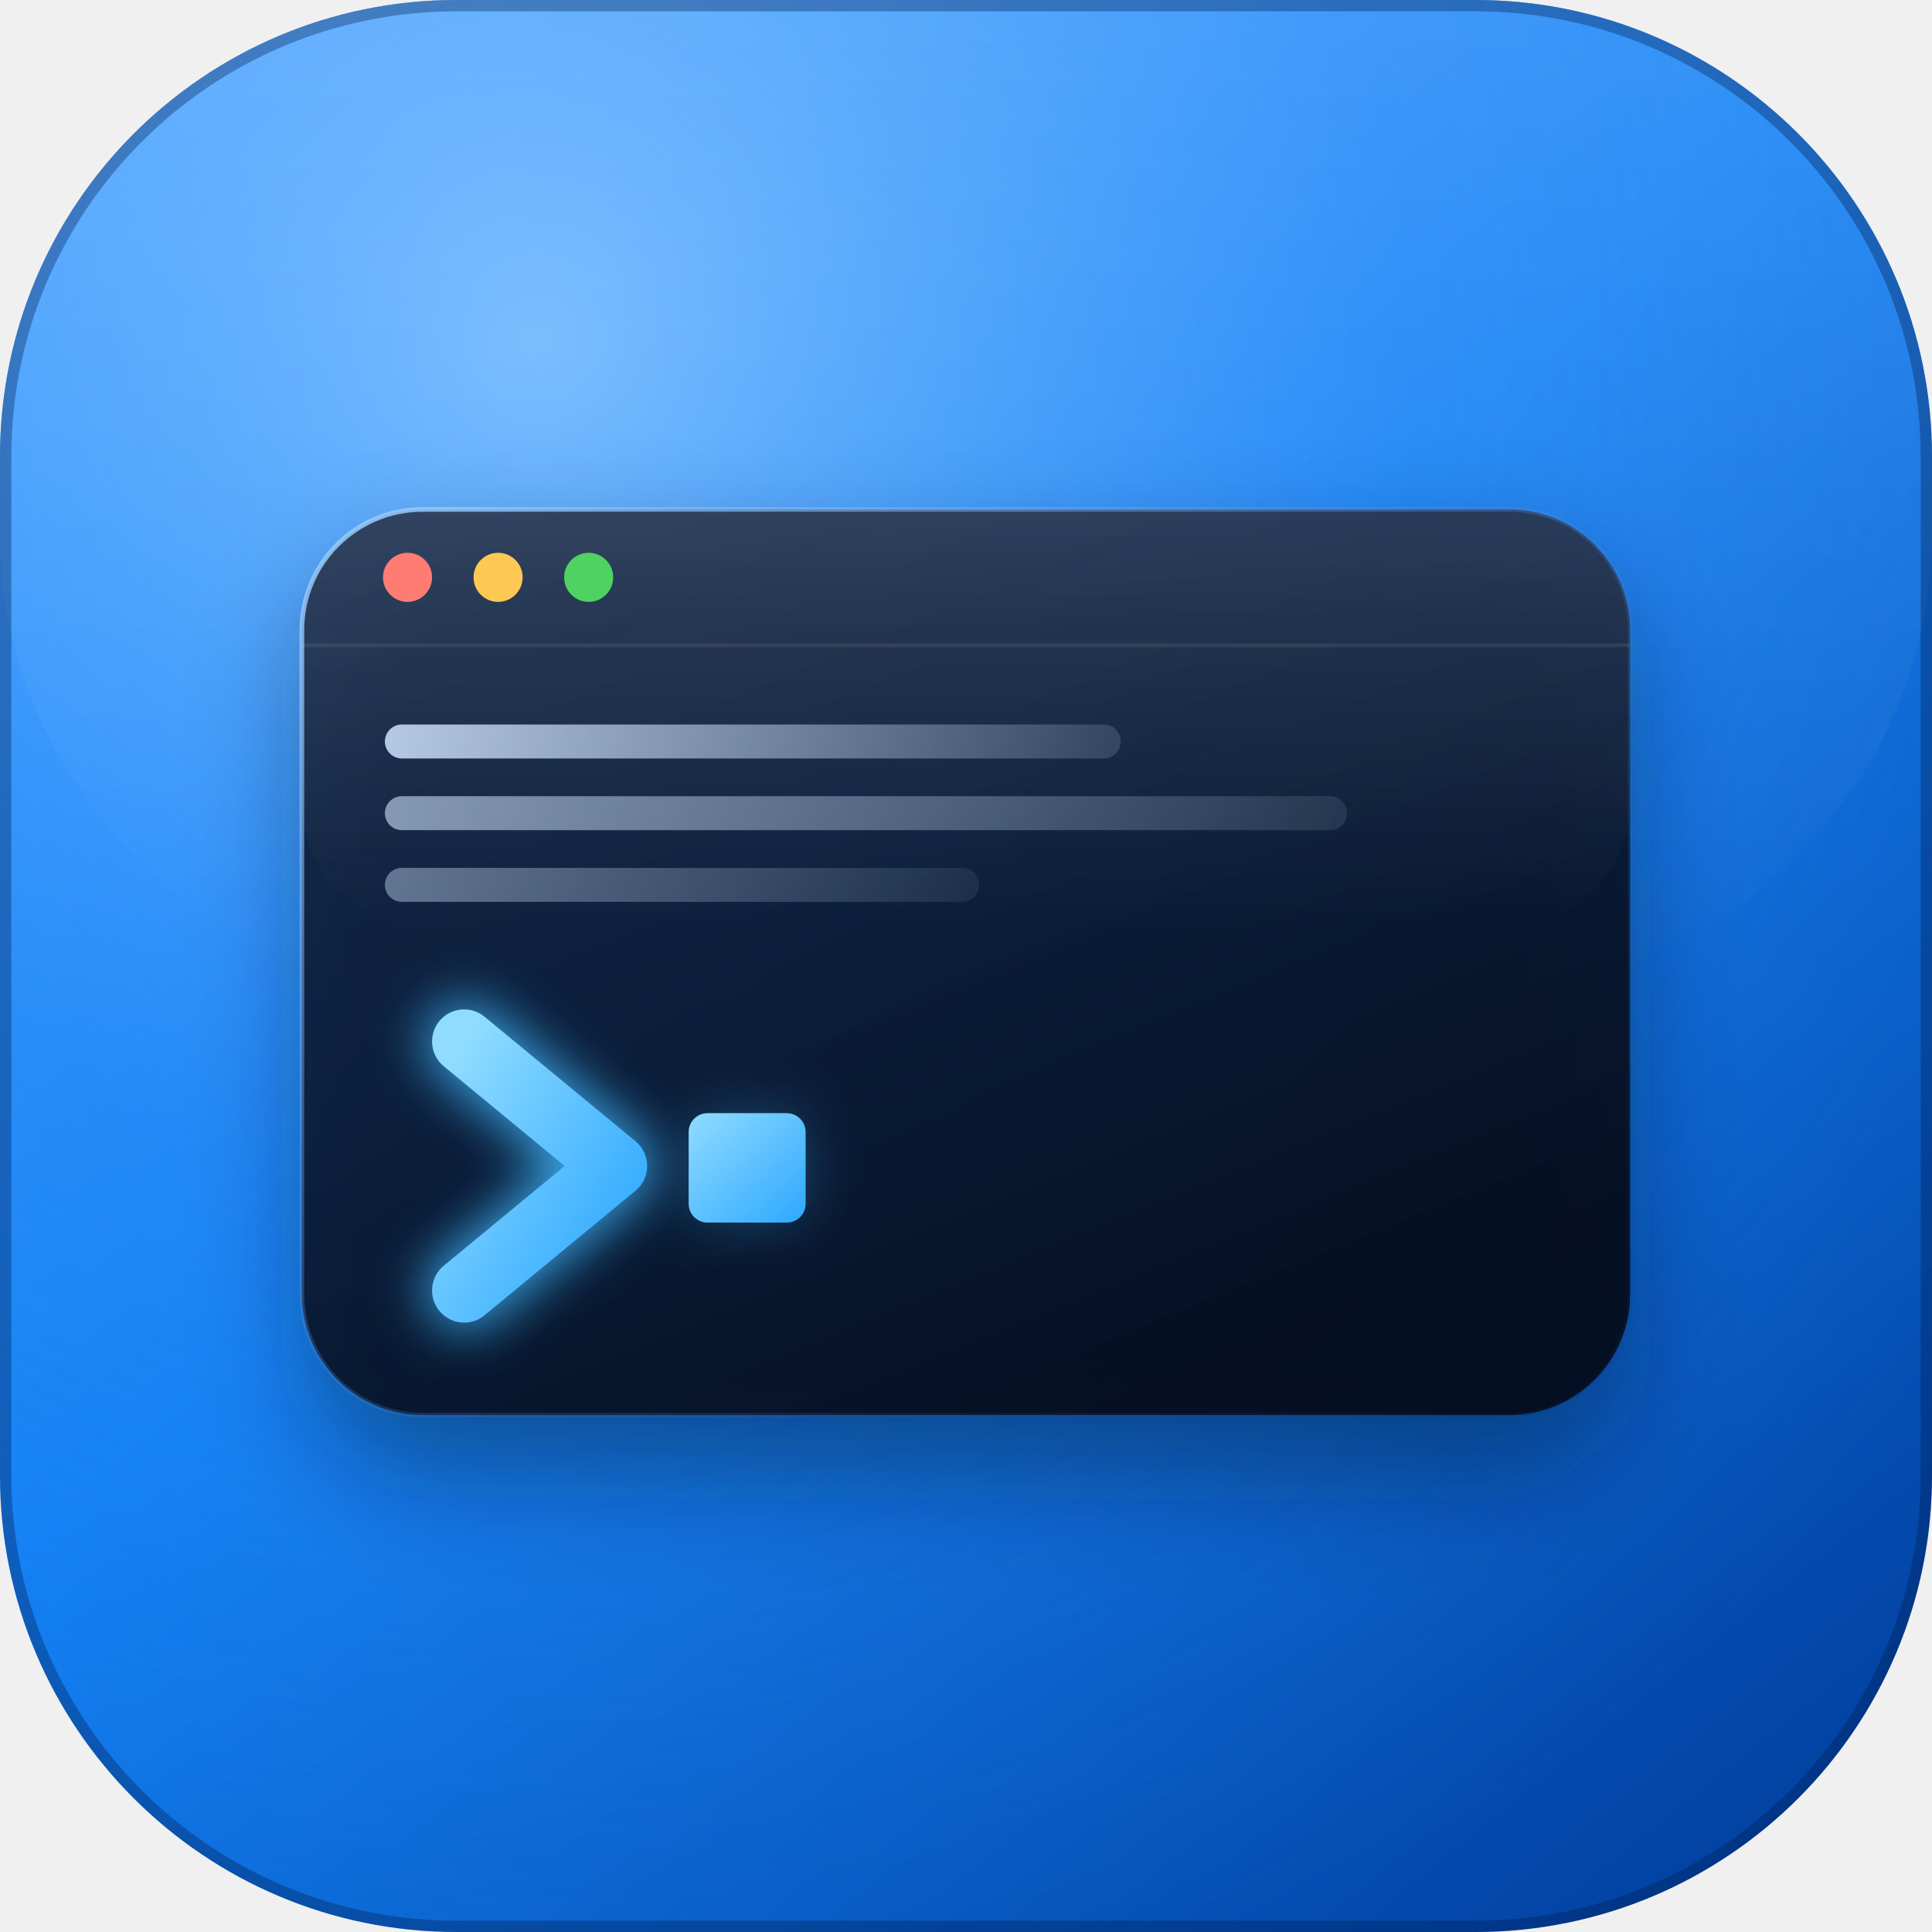
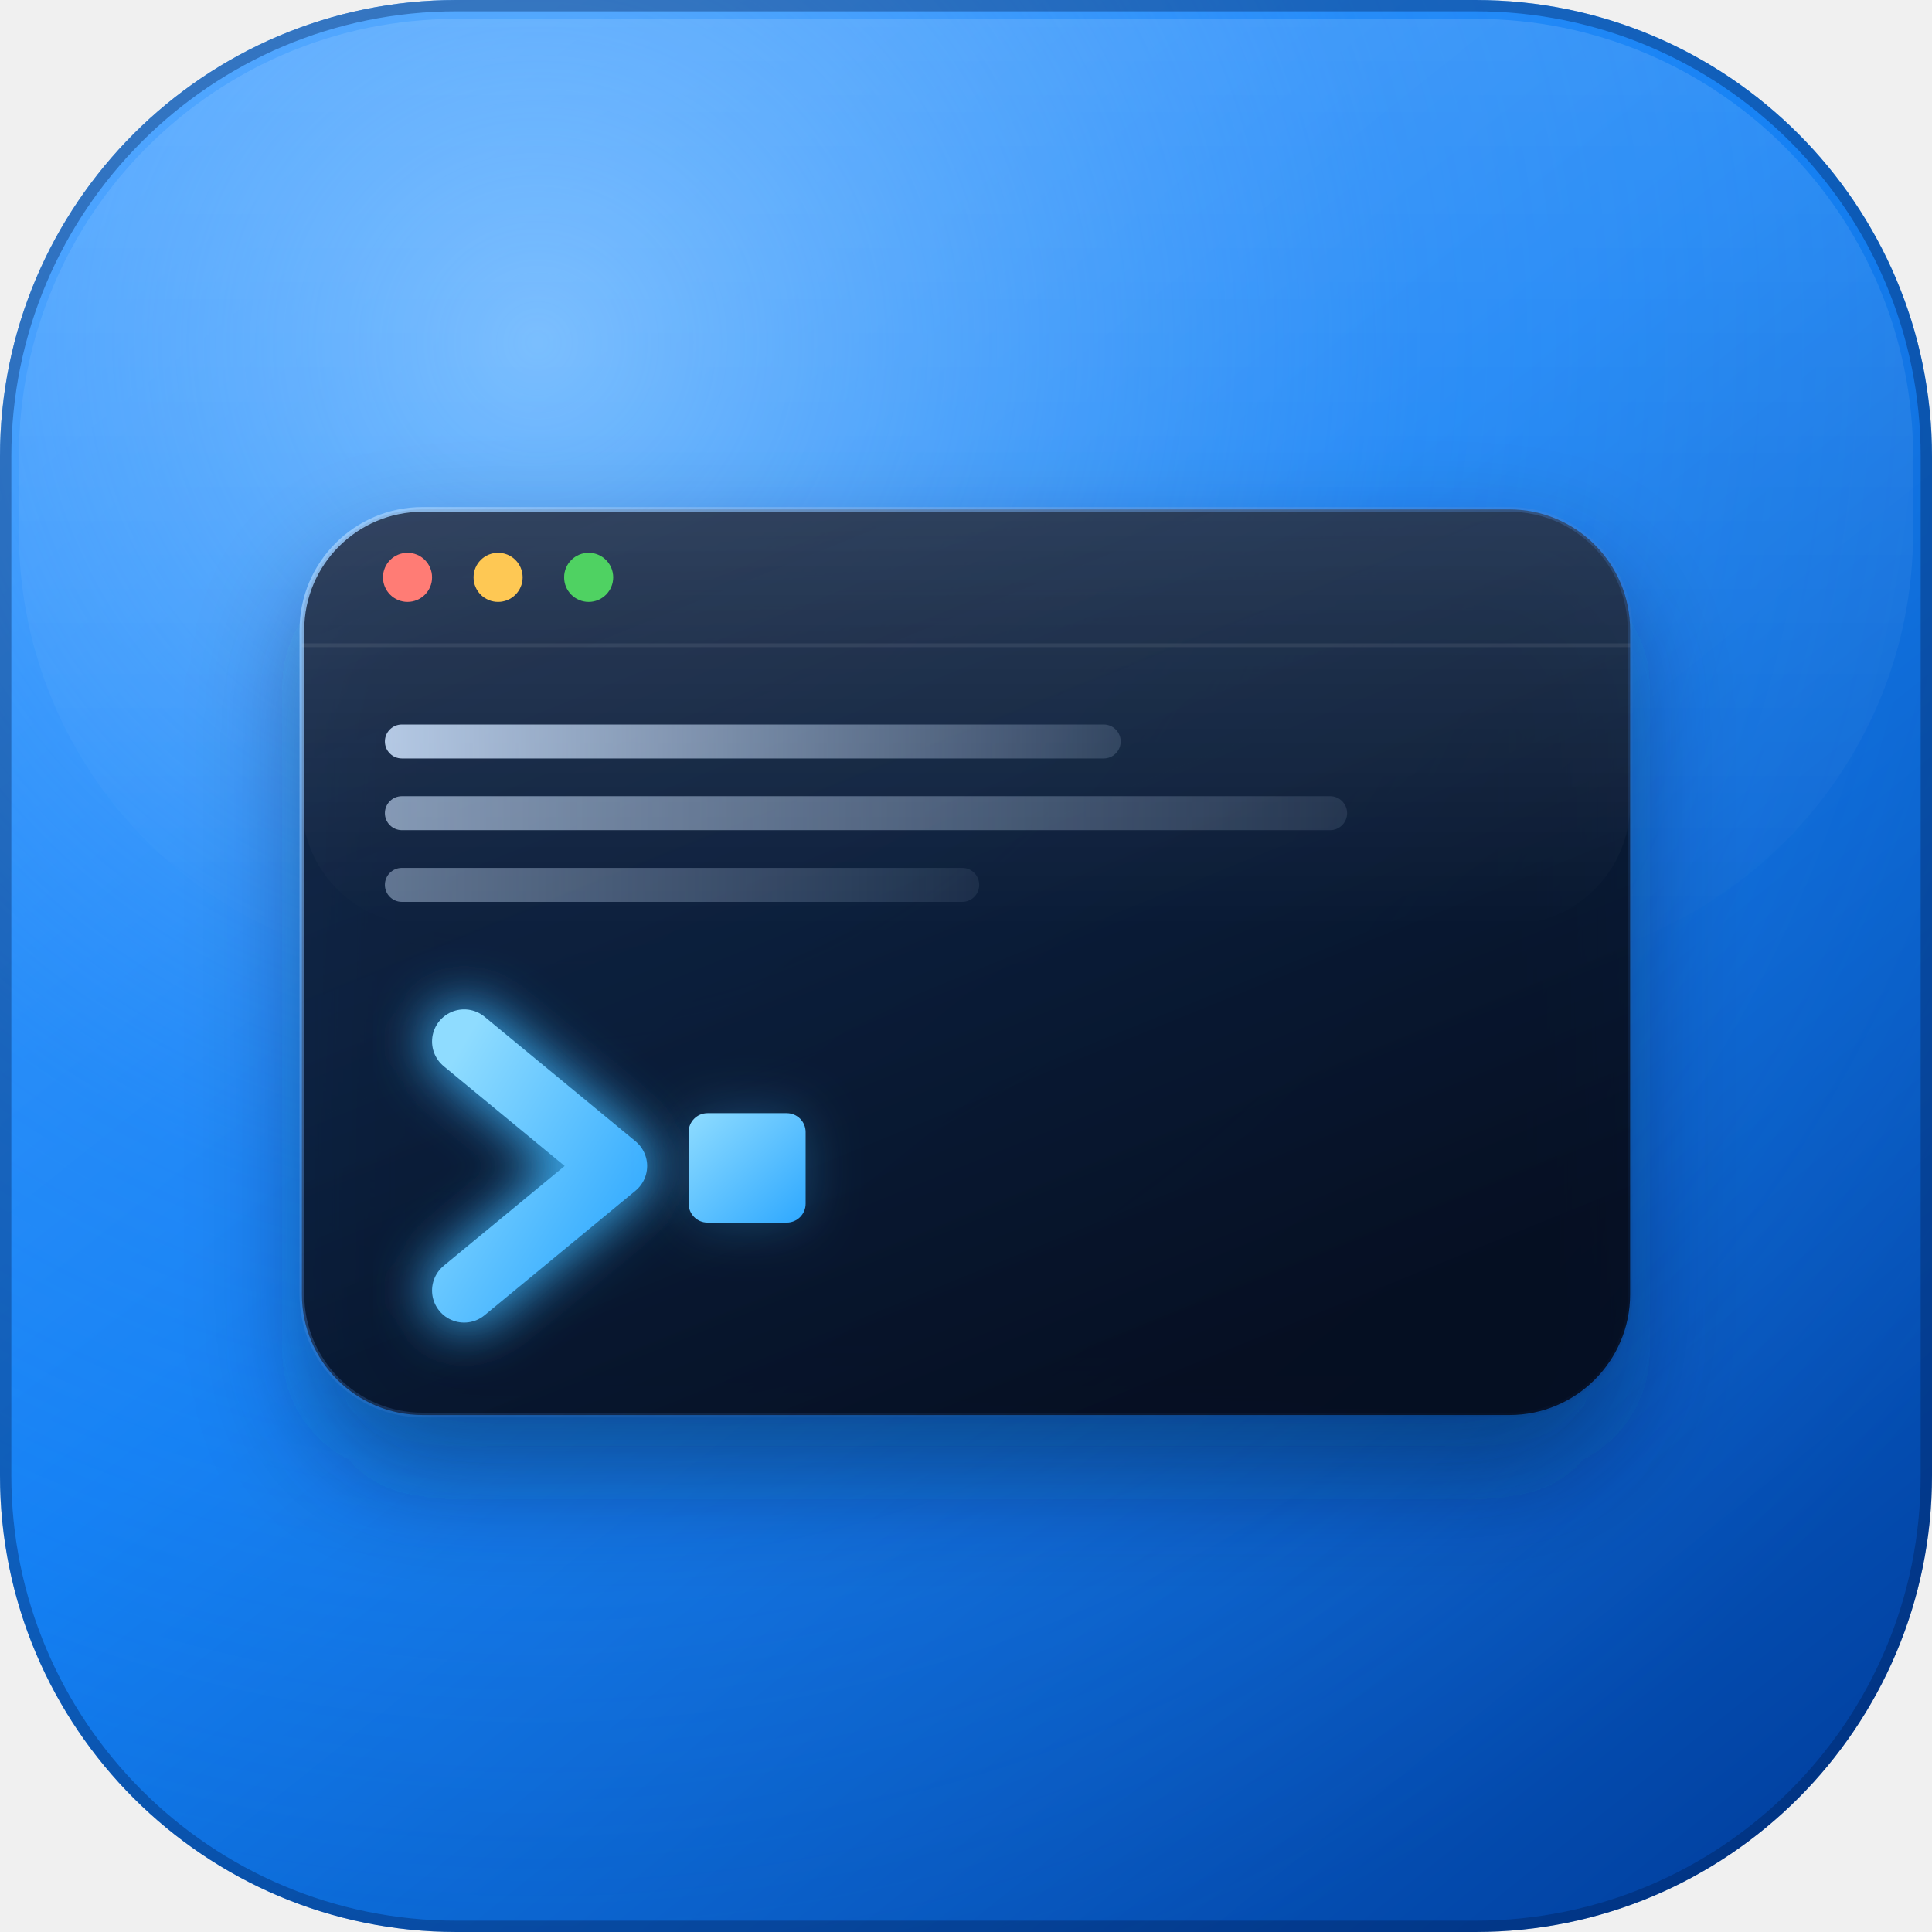
<svg xmlns="http://www.w3.org/2000/svg" width="1024" height="1024" viewBox="0 0 1024 1024">
  <defs>
    <linearGradient id="bg" x1="0.1" y1="0" x2="0.9" y2="1">
      <stop offset="0" stop-color="#3d9bff" />
      <stop offset="0.45" stop-color="#0f7df2" />
      <stop offset="1" stop-color="#013f9e" />
    </linearGradient>
    <radialGradient id="bgGlow" cx="0.28" cy="0.18" r="0.9">
      <stop offset="0" stop-color="#7cc0ff" stop-opacity="0.85" />
      <stop offset="0.5" stop-color="#3d9bff" stop-opacity="0.25" />
      <stop offset="1" stop-color="#3d9bff" stop-opacity="0" />
    </radialGradient>
    <linearGradient id="glass" x1="0" y1="0" x2="0.6" y2="1">
      <stop offset="0" stop-color="#12223f" stop-opacity="0.92" />
      <stop offset="0.5" stop-color="#0a1830" stop-opacity="0.90" />
      <stop offset="1" stop-color="#050c1c" stop-opacity="0.94" />
    </linearGradient>
    <linearGradient id="glassSheen" x1="0" y1="0" x2="0" y2="1">
      <stop offset="0" stop-color="#ffffff" stop-opacity="0.22" />
      <stop offset="1" stop-color="#ffffff" stop-opacity="0" />
    </linearGradient>
    <linearGradient id="glassEdge" x1="0" y1="0" x2="1" y2="1">
      <stop offset="0" stop-color="#9fd0ff" stop-opacity="0.9" />
      <stop offset="0.5" stop-color="#4a86d8" stop-opacity="0.25" />
      <stop offset="1" stop-color="#0a2a5a" stop-opacity="0.1" />
    </linearGradient>
    <linearGradient id="promptGrad" x1="0" y1="0" x2="1" y2="1">
      <stop offset="0" stop-color="#8fdcff" />
      <stop offset="1" stop-color="#2ea8ff" />
    </linearGradient>
    <linearGradient id="lineFade" x1="0" y1="0" x2="1" y2="0">
      <stop offset="0" stop-color="#cfe4ff" stop-opacity="0.85" />
      <stop offset="1" stop-color="#cfe4ff" stop-opacity="0.15" />
    </linearGradient>
    <filter id="soft" x="-60%" y="-60%" width="220%" height="220%">
      <feGaussianBlur stdDeviation="14" />
    </filter>
    <filter id="softBig" x="-80%" y="-80%" width="260%" height="260%">
      <feGaussianBlur stdDeviation="30" />
    </filter>
  </defs>
  <rect width="1024" height="1024" rx="242" fill="url(#bg)" />
  <rect width="1024" height="1024" rx="242" fill="url(#bgGlow)" />
-   <rect width="1024" height="524" rx="242" fill="url(#glassSheen)" opacity="0.55" />
+   <rect x="10" y="10" width="1004" height="504" rx="232" fill="url(#glassSheen)" opacity="0.55" />
  <rect x="3" y="3" width="1018" height="1018" rx="239" fill="none" stroke="#001a4d" stroke-opacity="0.35" stroke-width="6" />
  <g>
    <rect x="164" y="300" width="696" height="480" rx="64" fill="#001233" opacity="0.45" filter="url(#softBig)" />
    <rect x="160" y="270" width="704" height="480" rx="64" fill="url(#glass)" />
    <rect x="160" y="270" width="704" height="220" rx="64" fill="url(#glassSheen)" opacity="0.5" />
    <rect x="160" y="270" width="704" height="480" rx="64" fill="none" stroke="url(#glassEdge)" stroke-width="2.5" />
    <line x1="160" y1="342" x2="864" y2="342" stroke="#ffffff" stroke-opacity="0.08" stroke-width="2" />
    <circle cx="216" cy="306" r="13" fill="#ff5f57" />
    <circle cx="216" cy="306" r="13" fill="#ffffff" opacity="0.18" />
    <circle cx="264" cy="306" r="13" fill="#febc2e" />
    <circle cx="264" cy="306" r="13" fill="#ffffff" opacity="0.18" />
    <circle cx="312" cy="306" r="13" fill="#28c840" />
    <circle cx="312" cy="306" r="13" fill="#ffffff" opacity="0.18" />
    <rect x="204" y="384" width="390" height="18" rx="9" fill="url(#lineFade)" />
    <rect x="204" y="422" width="510" height="18" rx="9" fill="url(#lineFade)" opacity="0.7" />
    <rect x="204" y="460" width="315" height="18" rx="9" fill="url(#lineFade)" opacity="0.5" />
    <g filter="url(#soft)" opacity="0.9" stroke="#3fb9ff" stroke-width="40" stroke-linecap="round" stroke-linejoin="round" fill="none">
      <path d="M 246 552 L 326 618 L 246 684" />
    </g>
    <path d="M 246 552 L 326 618 L 246 684" fill="none" stroke="url(#promptGrad)" stroke-width="34" stroke-linecap="round" stroke-linejoin="round" />
    <rect x="365" y="590" width="62" height="58" rx="10" fill="#3fb9ff" opacity="0.28" filter="url(#soft)" />
    <rect x="365" y="590" width="62" height="58" rx="10" fill="url(#promptGrad)" />
  </g>
</svg>
